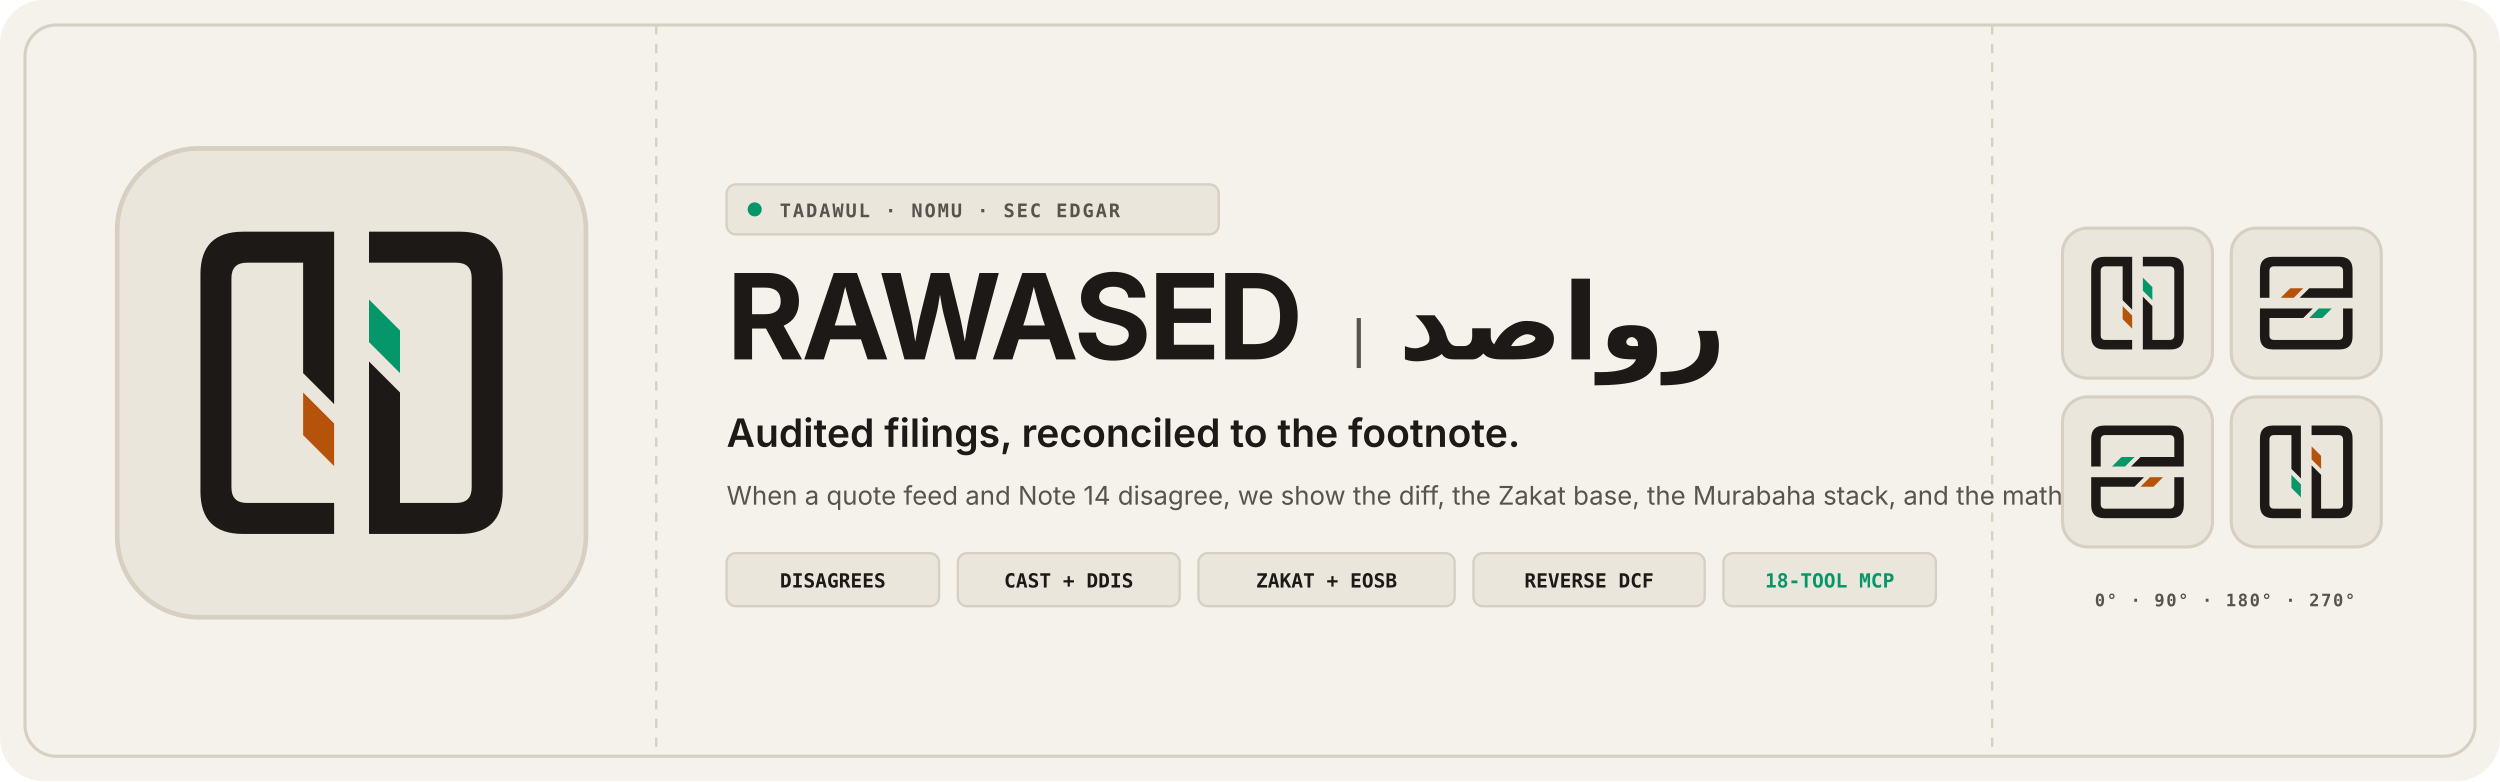
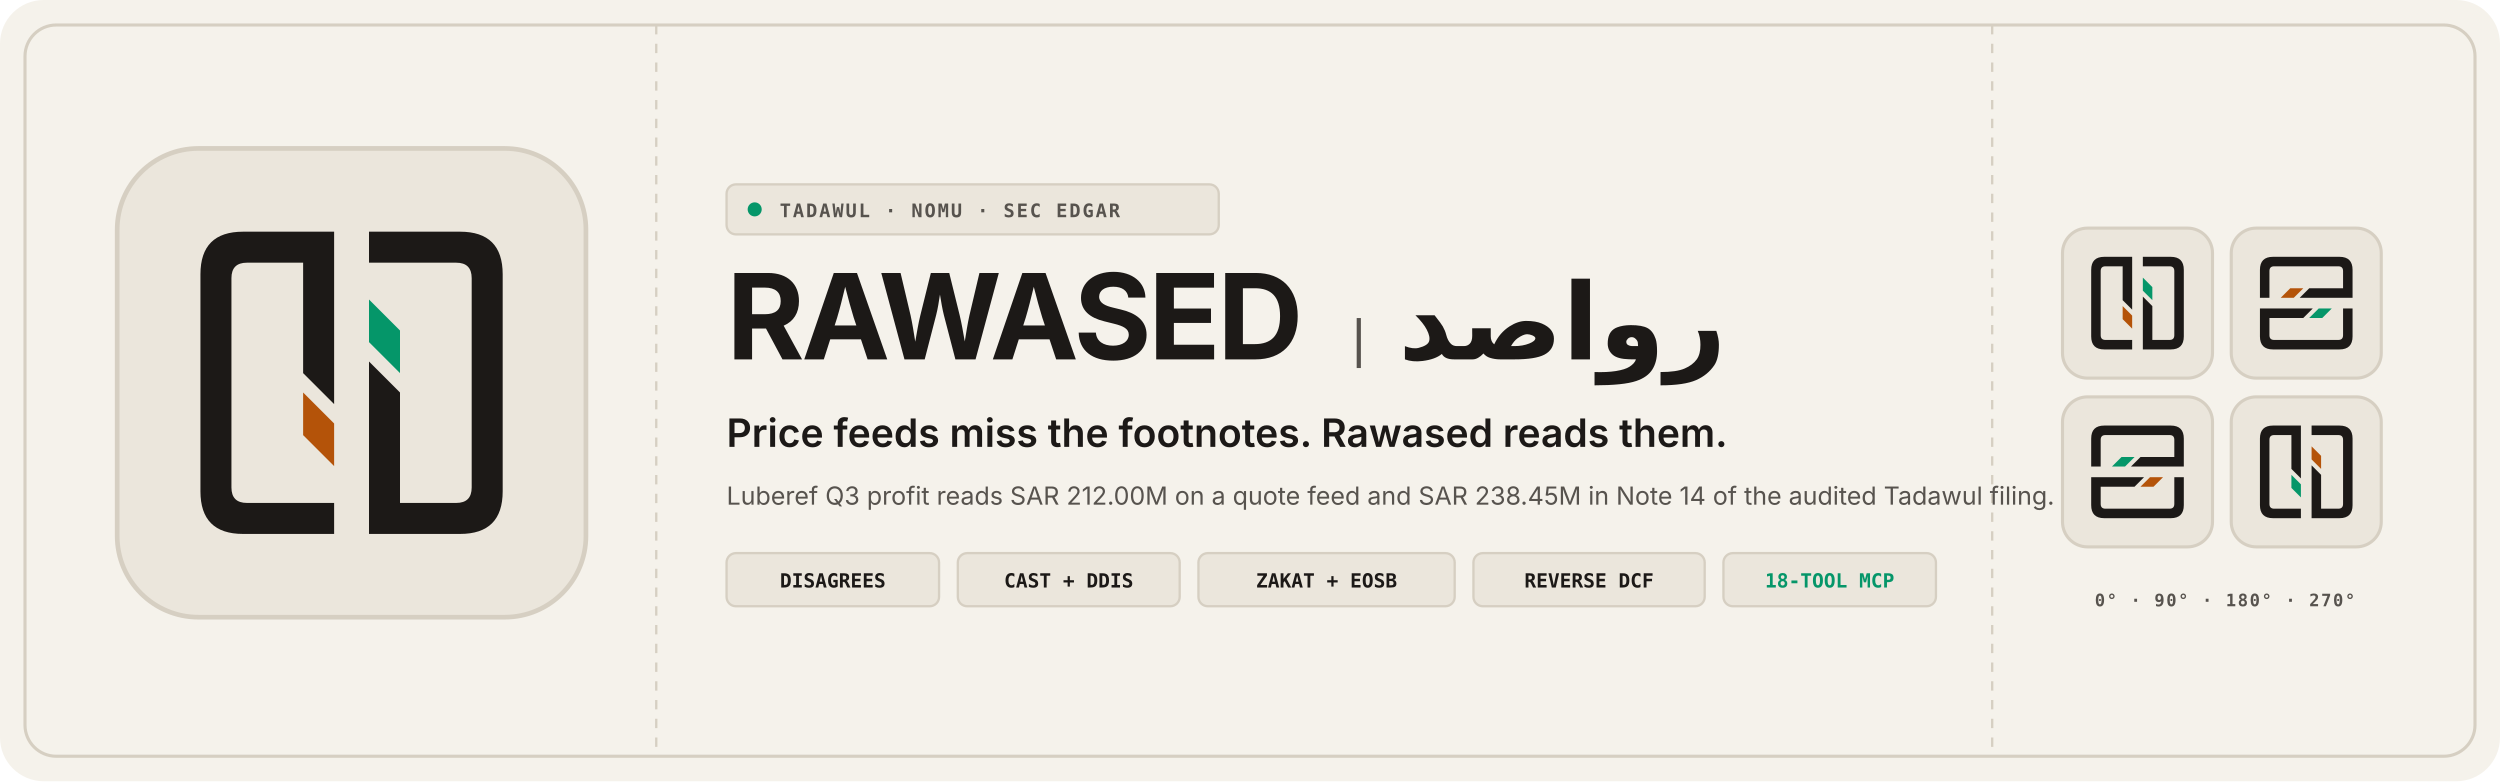
<svg xmlns="http://www.w3.org/2000/svg" viewBox="0 0 1600 500" width="1600" height="500">
  <rect width="1600" height="500" rx="28" fill="#F5F2EB" />
  <rect x="16" y="16" width="1568" height="468" rx="20" fill="none" stroke="#D6CFC2" stroke-width="2" />
  <line x1="420" y1="16" x2="420" y2="484" stroke="#D6CFC2" stroke-width="1.5" stroke-dasharray="6 6" />
  <line x1="1275" y1="16" x2="1275" y2="484" stroke="#D6CFC2" stroke-width="1.5" stroke-dasharray="6 6" />
  <g transform="translate(75, 95)">
    <rect width="300" height="300" rx="52" fill="#EBE6DC" stroke="#D6CFC2" stroke-width="3" />
    <svg x="26" y="26" width="248" height="248" viewBox="0 0 100 100">
      <path d="M 45.5 89 H 22 Q 11 89 11 78 V 22 Q 11 11 22 11 H 45.5 V 55.5 L 37.5 47.5 V 19 H 23 Q 19 19 19 23 V 77 Q 19 81 23 81 H 45.5 Z" fill="#1C1917" />
      <polygon points="37.5,52.5 45.5,60.5 45.5,71.5 37.5,63.5" fill="#B45309" />
      <path d="M 54.5 11 H 78 Q 89 11 89 22 V 78 Q 89 89 78 89 H 54.5 V 44.5 L 62.5 52.5 V 81 H 77 Q 81 81 81 77 V 23 Q 81 19 77 19 H 54.5 Z" fill="#1C1917" />
      <polygon points="54.5,28.5 62.5,36.5 62.5,47.5 54.5,39.5" fill="#059669" />
    </svg>
  </g>
  <g transform="translate(465, 118)">
    <rect x="0" y="0" width="315" height="32" rx="6" fill="#EBE6DC" stroke="#D6CFC2" stroke-width="1.5" />
    <circle cx="18" cy="16" r="4.5" fill="#059669" />
    <text x="34" y="21" fill="#57534E" font-family="IBM Plex Mono, monospace" font-size="12" font-weight="600" letter-spacing="1.2">TADAWUL · NOMU · SEC EDGAR</text>
    <text x="0" y="112" fill="#1C1917" font-family="IBM Plex Sans, -apple-system, sans-serif" font-size="76" font-weight="700" letter-spacing="-2">RAWASED</text>
    <text x="395" y="110" fill="#57534E" font-family="IBM Plex Mono, monospace" font-size="32" font-weight="400">|</text>
    <text x="430" y="112" fill="#1C1917" font-family="IBM Plex Sans Arabic, Geeza Pro, sans-serif" font-size="68" font-weight="700">رواصد</text>
-     <text x="0" y="168" fill="#1C1917" font-family="IBM Plex Sans, -apple-system, sans-serif" font-size="25" font-weight="600">Audited filings, reconciled to the footnote.</text>
-     <text x="0" y="205" fill="#57534E" font-family="IBM Plex Sans, -apple-system, sans-serif" font-size="16.5" font-weight="400">When a quote feed and Note 14 disagree, we show the diff, the Zakat base, the Murabaha stack, and the math.</text>
+     <text x="0" y="168" fill="#1C1917" font-family="IBM Plex Sans, -apple-system, sans-serif" font-size="25" font-weight="600">Price feeds miss the footnotes. Rawased reads them.</text>
+     <text x="0" y="205" fill="#57534E" font-family="IBM Plex Sans, -apple-system, sans-serif" font-size="16" font-weight="400">Luberef Q3 profit reads SAR 212.00M on a quote feed and SAR 238.45M in Note 14 of the audited Tadawul filing.</text>
    <g transform="translate(0, 236)">
      <rect x="0" y="0" width="136" height="34" rx="6" fill="#EBE6DC" stroke="#D6CFC2" stroke-width="1.5" />
      <text x="68" y="22" fill="#1C1917" font-family="IBM Plex Mono, monospace" font-size="12.5" font-weight="600" text-anchor="middle">DISAGREES</text>
      <rect x="148" y="0" width="142" height="34" rx="6" fill="#EBE6DC" stroke="#D6CFC2" stroke-width="1.5" />
      <text x="219" y="22" fill="#1C1917" font-family="IBM Plex Mono, monospace" font-size="12.5" font-weight="600" text-anchor="middle">CAST + DDIS</text>
      <rect x="302" y="0" width="164" height="34" rx="6" fill="#EBE6DC" stroke="#D6CFC2" stroke-width="1.5" />
      <text x="384" y="22" fill="#1C1917" font-family="IBM Plex Mono, monospace" font-size="12.5" font-weight="600" text-anchor="middle">ZAKAT + EOSB</text>
      <rect x="478" y="0" width="148" height="34" rx="6" fill="#EBE6DC" stroke="#D6CFC2" stroke-width="1.5" />
      <text x="552" y="22" fill="#1C1917" font-family="IBM Plex Mono, monospace" font-size="12.5" font-weight="600" text-anchor="middle">REVERSE DCF</text>
      <rect x="638" y="0" width="136" height="34" rx="6" fill="#EBE6DC" stroke="#D6CFC2" stroke-width="1.5" />
      <text x="706" y="22" fill="#059669" font-family="IBM Plex Mono, monospace" font-size="12.5" font-weight="600" text-anchor="middle">18-TOOL MCP</text>
    </g>
  </g>
  <g transform="translate(1320,146)">
    <rect width="96" height="96" rx="16" fill="#EBE6DC" stroke="#D6CFC2" stroke-width="2" />
    <svg x="10" y="10" width="76" height="76" viewBox="0 0 100 100">
      <g transform="rotate(0 50 50)">
        <path d="M 45.5 89 H 22 Q 11 89 11 78 V 22 Q 11 11 22 11 H 45.5 V 55.5 L 37.5 47.5 V 19 H 23 Q 19 19 19 23 V 77 Q 19 81 23 81 H 45.5 Z" fill="#1C1917" />
        <polygon points="37.5,52.5 45.5,60.5 45.5,71.5 37.5,63.5" fill="#B45309" />
        <path d="M 54.5 11 H 78 Q 89 11 89 22 V 78 Q 89 89 78 89 H 54.5 V 44.5 L 62.5 52.5 V 81 H 77 Q 81 81 81 77 V 23 Q 81 19 77 19 H 54.5 Z" fill="#1C1917" />
        <polygon points="54.5,28.5 62.5,36.5 62.5,47.5 54.5,39.5" fill="#059669" />
      </g>
    </svg>
  </g>
  <g transform="translate(1428,146)">
    <rect width="96" height="96" rx="16" fill="#EBE6DC" stroke="#D6CFC2" stroke-width="2" />
    <svg x="10" y="10" width="76" height="76" viewBox="0 0 100 100">
      <g transform="rotate(90 50 50)">
        <path d="M 45.5 89 H 22 Q 11 89 11 78 V 22 Q 11 11 22 11 H 45.5 V 55.5 L 37.5 47.5 V 19 H 23 Q 19 19 19 23 V 77 Q 19 81 23 81 H 45.5 Z" fill="#1C1917" />
        <polygon points="37.5,52.5 45.5,60.5 45.5,71.5 37.5,63.5" fill="#B45309" />
        <path d="M 54.5 11 H 78 Q 89 11 89 22 V 78 Q 89 89 78 89 H 54.5 V 44.5 L 62.5 52.5 V 81 H 77 Q 81 81 81 77 V 23 Q 81 19 77 19 H 54.5 Z" fill="#1C1917" />
        <polygon points="54.5,28.5 62.5,36.5 62.5,47.5 54.5,39.5" fill="#059669" />
      </g>
    </svg>
  </g>
  <g transform="translate(1320,254)">
    <rect width="96" height="96" rx="16" fill="#EBE6DC" stroke="#D6CFC2" stroke-width="2" />
    <svg x="10" y="10" width="76" height="76" viewBox="0 0 100 100">
      <g transform="rotate(270 50 50)">
        <path d="M 45.5 89 H 22 Q 11 89 11 78 V 22 Q 11 11 22 11 H 45.5 V 55.5 L 37.5 47.5 V 19 H 23 Q 19 19 19 23 V 77 Q 19 81 23 81 H 45.5 Z" fill="#1C1917" />
        <polygon points="37.5,52.5 45.5,60.5 45.5,71.5 37.5,63.5" fill="#B45309" />
        <path d="M 54.5 11 H 78 Q 89 11 89 22 V 78 Q 89 89 78 89 H 54.5 V 44.5 L 62.5 52.5 V 81 H 77 Q 81 81 81 77 V 23 Q 81 19 77 19 H 54.5 Z" fill="#1C1917" />
        <polygon points="54.5,28.5 62.5,36.5 62.5,47.5 54.5,39.5" fill="#059669" />
      </g>
    </svg>
  </g>
  <g transform="translate(1428,254)">
    <rect width="96" height="96" rx="16" fill="#EBE6DC" stroke="#D6CFC2" stroke-width="2" />
    <svg x="10" y="10" width="76" height="76" viewBox="0 0 100 100">
      <g transform="rotate(180 50 50)">
        <path d="M 45.5 89 H 22 Q 11 89 11 78 V 22 Q 11 11 22 11 H 45.5 V 55.5 L 37.5 47.5 V 19 H 23 Q 19 19 19 23 V 77 Q 19 81 23 81 H 45.5 Z" fill="#1C1917" />
        <polygon points="37.5,52.5 45.5,60.5 45.5,71.5 37.5,63.5" fill="#B45309" />
        <path d="M 54.5 11 H 78 Q 89 11 89 22 V 78 Q 89 89 78 89 H 54.5 V 44.5 L 62.5 52.5 V 81 H 77 Q 81 81 81 77 V 23 Q 81 19 77 19 H 54.5 Z" fill="#1C1917" />
        <polygon points="54.5,28.5 62.5,36.5 62.5,47.5 54.5,39.5" fill="#059669" />
      </g>
    </svg>
  </g>
  <text x="1424" y="388" fill="#57534E" font-family="IBM Plex Mono, monospace" font-size="11" font-weight="600" text-anchor="middle" letter-spacing="1">0° · 90° · 180° · 270°</text>
</svg>
